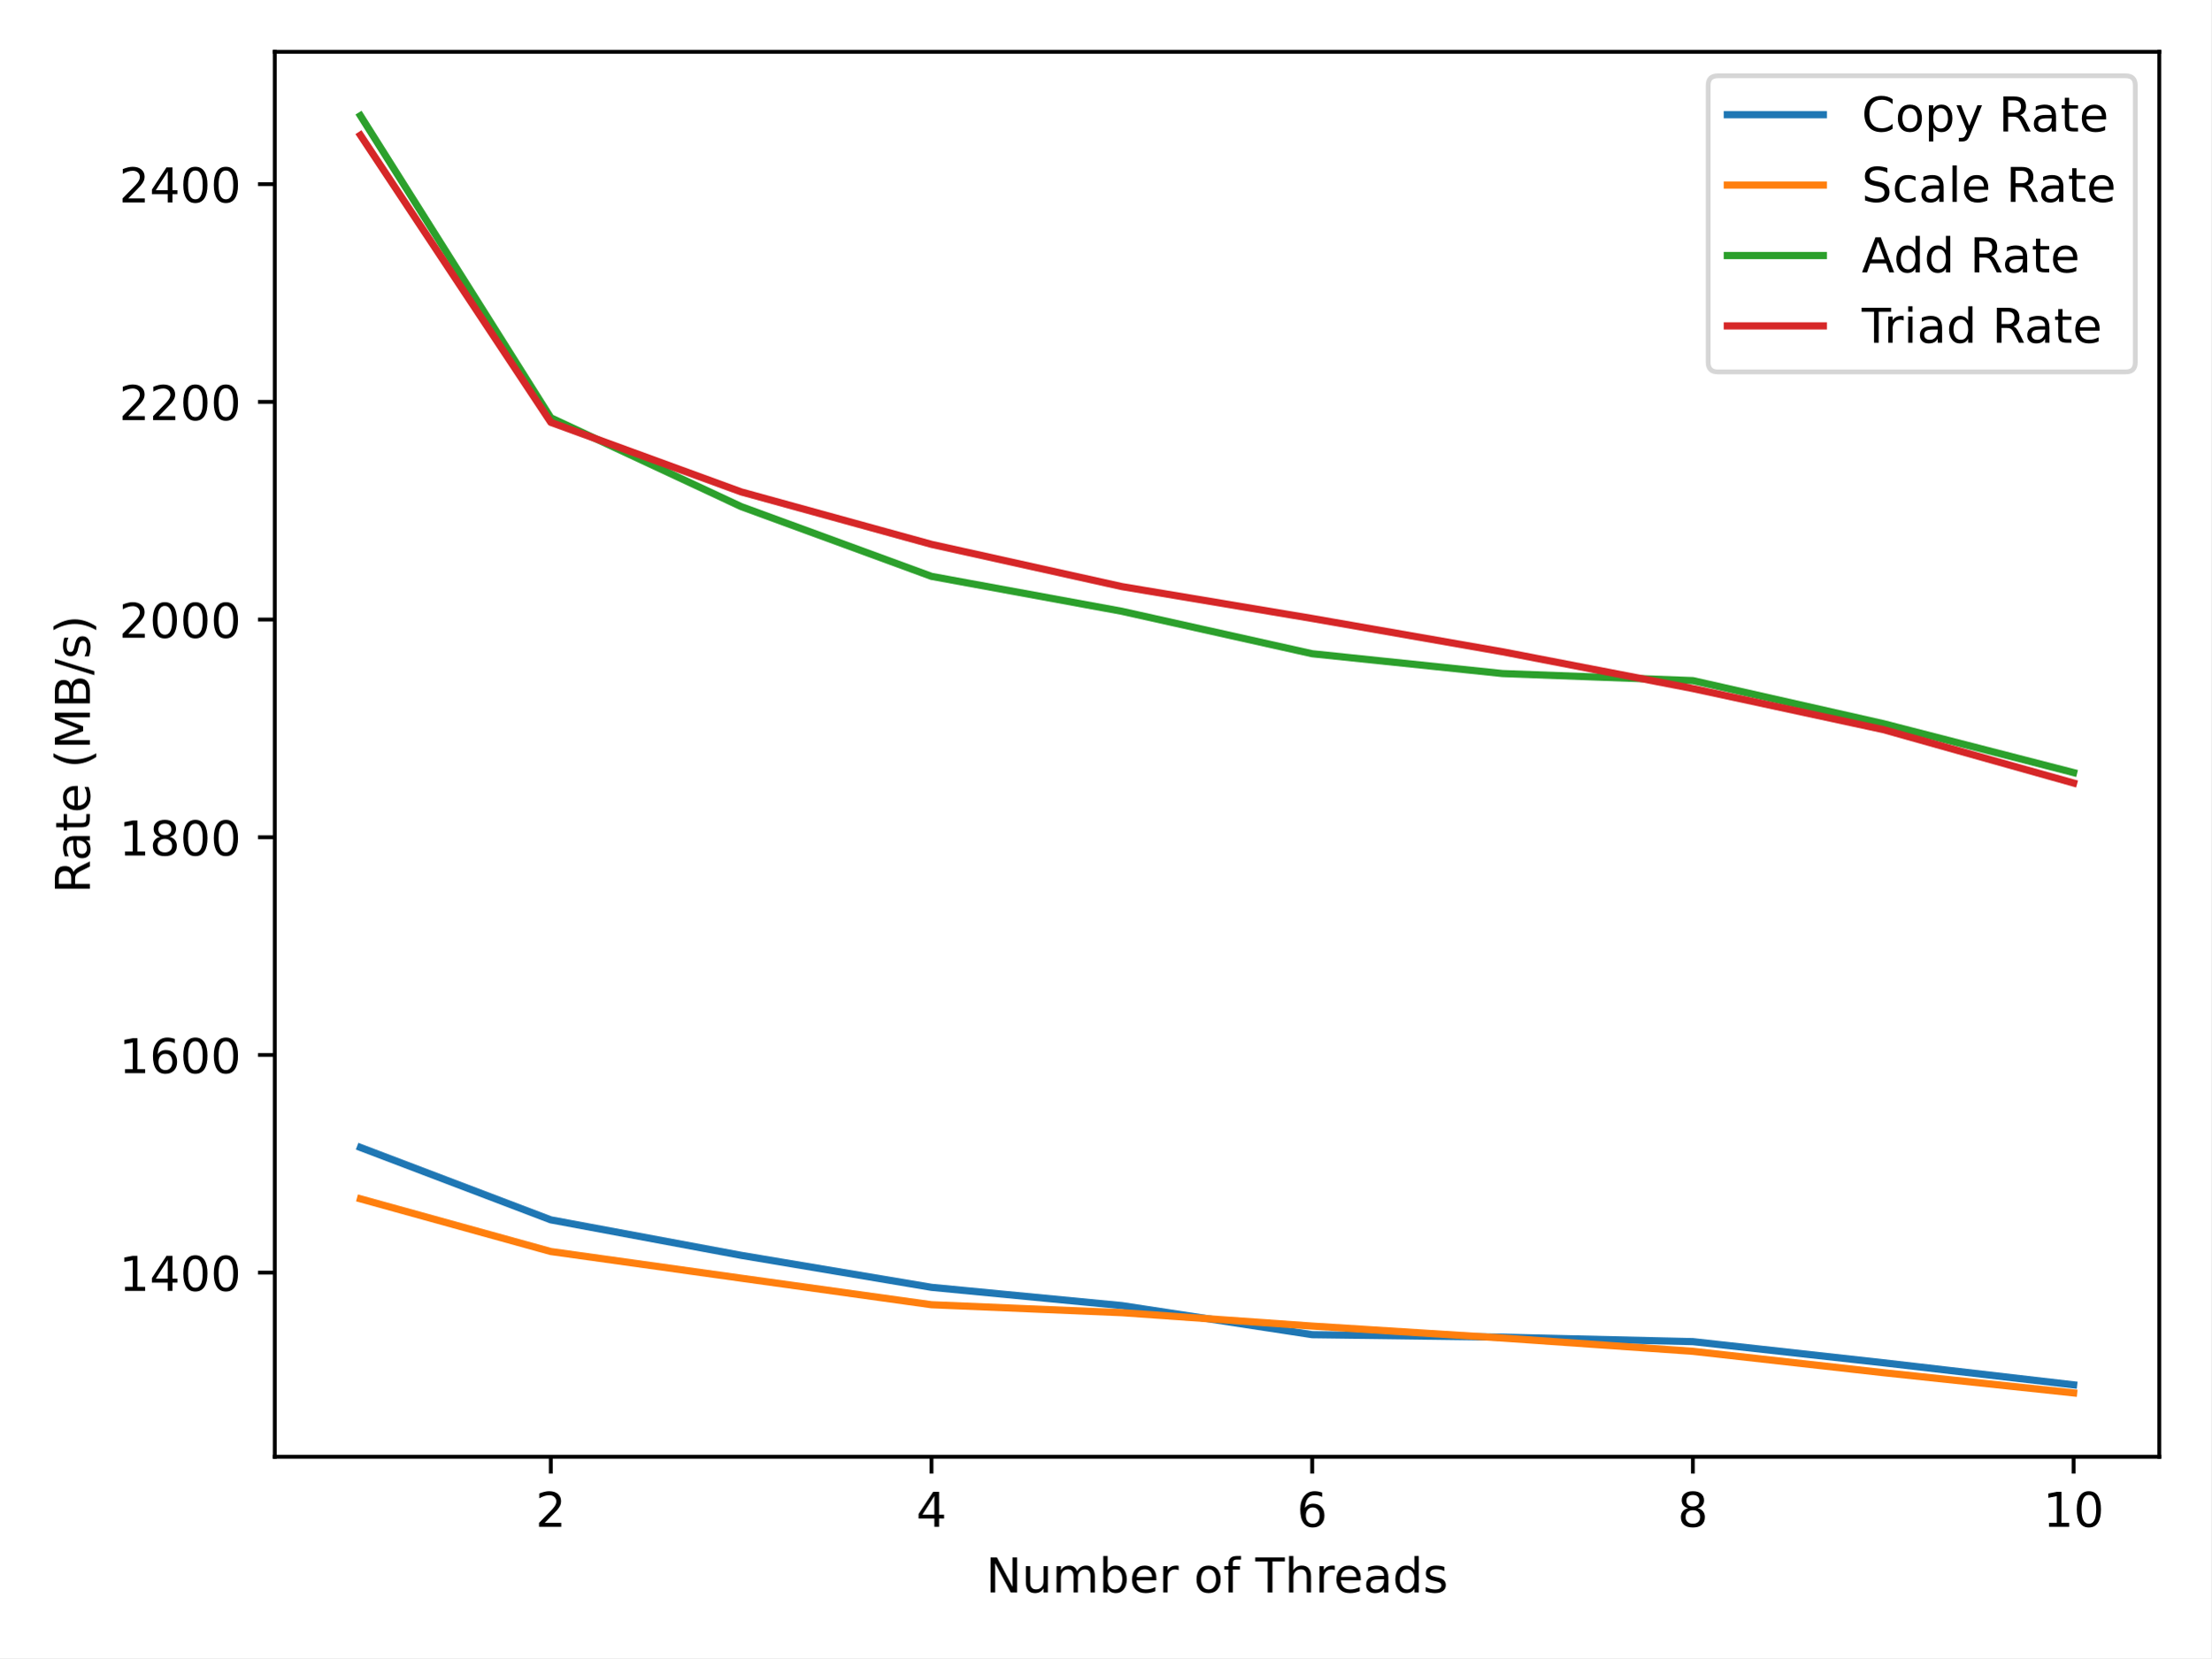
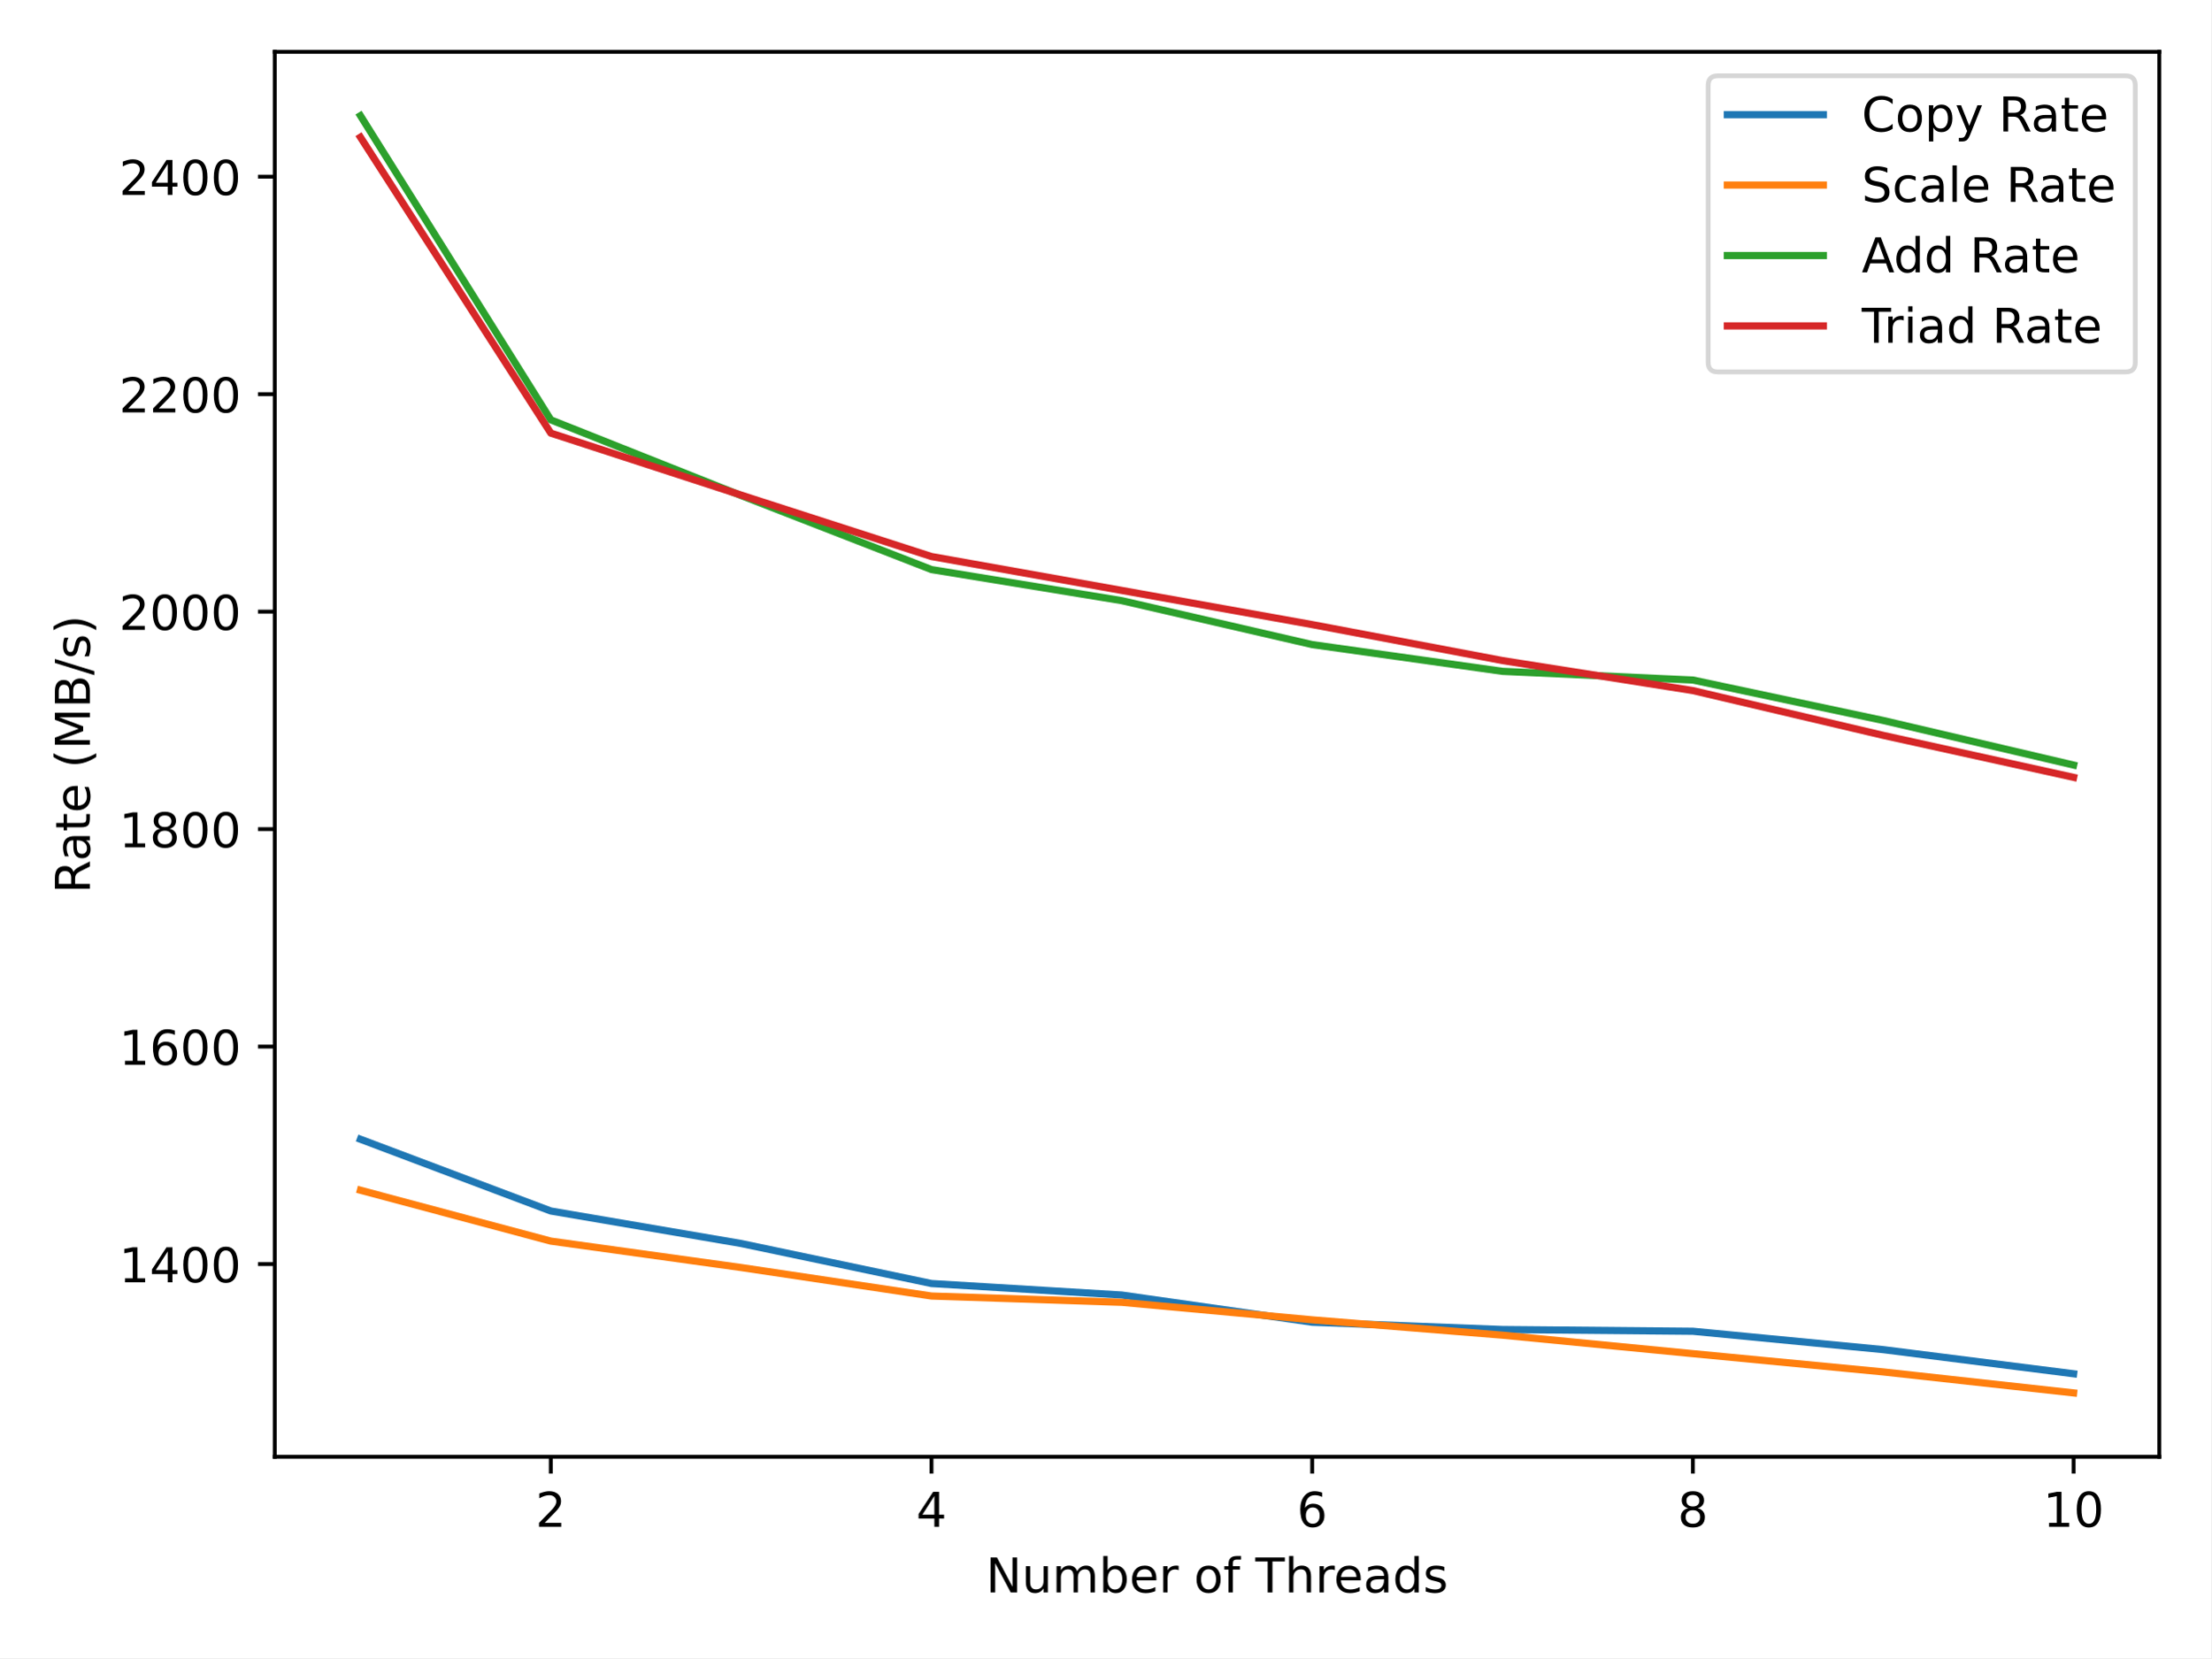
<svg xmlns="http://www.w3.org/2000/svg" xmlns:xlink="http://www.w3.org/1999/xlink" height="345.6pt" version="1.1" viewBox="0 0 460.8 345.6" width="460.8pt">
  <defs>
    <style type="text/css">*{stroke-linecap:butt;stroke-linejoin:round;}</style>
  </defs>
  <g id="figure_1">
    <g id="patch_1">
      <path d="M 0 345.6  L 460.8 345.6  L 460.8 0  L 0 0  z " style="fill:#ffffff;" />
    </g>
    <g id="axes_1">
      <g id="patch_2">
        <path d="M 57.26 303.64  L 450 303.64  L 450 10.8  L 57.26 10.8  z " style="fill:#ffffff;" />
      </g>
      <g id="matplotlib.axis_1">
        <g id="xtick_1">
          <g id="line2d_1">
            <defs>
-               <path d="M 0 0  L 0 3.5  " id="ma160e28ceb" style="stroke:#000000;stroke-width:0.8;" />
-             </defs>
-             <g>
-               <use style="stroke:#000000;stroke-width:0.8;" x="114.783" xlink:href="#ma160e28ceb" y="303.64" />
+               <path d="M 0 0  L 0 3.5  " id="meefe5d3e42" style="stroke:#000000;stroke-width:0.8;" />
+             </defs>
+             <g>
+               <use style="stroke:#000000;stroke-width:0.8;" x="114.783" xlink:href="#meefe5d3e42" y="303.64" />
            </g>
          </g>
          <g id="text_1">
            <g transform="translate(111.6013 318.2384)scale(0.1 -0.1)">
              <defs>
                <path d="M 19.188 8.297  L 53.609 8.297  L 53.609 0  L 7.328 0  L 7.328 8.297  Q 12.938 14.109 22.625 23.891  Q 32.328 33.688 34.812 36.531  Q 39.547 41.844 41.422 45.531  Q 43.312 49.219 43.312 52.781  Q 43.312 58.594 39.234 62.25  Q 35.156 65.922 28.609 65.922  Q 23.969 65.922 18.812 64.312  Q 13.672 62.703 7.812 59.422  L 7.812 69.391  Q 13.766 71.781 18.938 73  Q 24.125 74.219 28.422 74.219  Q 39.75 74.219 46.484 68.547  Q 53.219 62.891 53.219 53.422  Q 53.219 48.922 51.531 44.891  Q 49.859 40.875 45.406 35.406  Q 44.188 33.984 37.641 27.219  Q 31.109 20.453 19.188 8.297  z " id="DejaVuSans-50" />
              </defs>
              <use xlink:href="#DejaVuSans-50" />
            </g>
          </g>
        </g>
        <g id="xtick_2">
          <g id="line2d_2">
            <g>
-               <use style="stroke:#000000;stroke-width:0.8;" x="194.124" xlink:href="#ma160e28ceb" y="303.64" />
+               <use style="stroke:#000000;stroke-width:0.8;" x="194.124" xlink:href="#meefe5d3e42" y="303.64" />
            </g>
          </g>
          <g id="text_2">
            <g transform="translate(190.9427 318.2384)scale(0.1 -0.1)">
              <defs>
                <path d="M 37.797 64.312  L 12.891 25.391  L 37.797 25.391  z M 35.203 72.906  L 47.609 72.906  L 47.609 25.391  L 58.016 25.391  L 58.016 17.188  L 47.609 17.188  L 47.609 0  L 37.797 0  L 37.797 17.188  L 4.891 17.188  L 4.891 26.703  z " id="DejaVuSans-52" />
              </defs>
              <use xlink:href="#DejaVuSans-52" />
            </g>
          </g>
        </g>
        <g id="xtick_3">
          <g id="line2d_3">
            <g>
-               <use style="stroke:#000000;stroke-width:0.8;" x="273.465" xlink:href="#ma160e28ceb" y="303.64" />
+               <use style="stroke:#000000;stroke-width:0.8;" x="273.465" xlink:href="#meefe5d3e42" y="303.64" />
            </g>
          </g>
          <g id="text_3">
            <g transform="translate(270.2841 318.2384)scale(0.1 -0.1)">
              <defs>
                <path d="M 33.016 40.375  Q 26.375 40.375 22.484 35.828  Q 18.609 31.297 18.609 23.391  Q 18.609 15.531 22.484 10.953  Q 26.375 6.391 33.016 6.391  Q 39.656 6.391 43.531 10.953  Q 47.406 15.531 47.406 23.391  Q 47.406 31.297 43.531 35.828  Q 39.656 40.375 33.016 40.375  z M 52.594 71.297  L 52.594 62.312  Q 48.875 64.062 45.094 64.984  Q 41.312 65.922 37.594 65.922  Q 27.828 65.922 22.672 59.328  Q 17.531 52.734 16.797 39.406  Q 19.672 43.656 24.016 45.922  Q 28.375 48.188 33.594 48.188  Q 44.578 48.188 50.953 41.516  Q 57.328 34.859 57.328 23.391  Q 57.328 12.156 50.688 5.359  Q 44.047 -1.422 33.016 -1.422  Q 20.359 -1.422 13.672 8.266  Q 6.984 17.969 6.984 36.375  Q 6.984 53.656 15.188 63.938  Q 23.391 74.219 37.203 74.219  Q 40.922 74.219 44.703 73.484  Q 48.484 72.75 52.594 71.297  z " id="DejaVuSans-54" />
              </defs>
              <use xlink:href="#DejaVuSans-54" />
            </g>
          </g>
        </g>
        <g id="xtick_4">
          <g id="line2d_4">
            <g>
-               <use style="stroke:#000000;stroke-width:0.8;" x="352.807" xlink:href="#ma160e28ceb" y="303.64" />
+               <use style="stroke:#000000;stroke-width:0.8;" x="352.807" xlink:href="#meefe5d3e42" y="303.64" />
            </g>
          </g>
          <g id="text_4">
            <g transform="translate(349.6255 318.2384)scale(0.1 -0.1)">
              <defs>
                <path d="M 31.781 34.625  Q 24.75 34.625 20.719 30.859  Q 16.703 27.094 16.703 20.516  Q 16.703 13.922 20.719 10.156  Q 24.75 6.391 31.781 6.391  Q 38.812 6.391 42.859 10.172  Q 46.922 13.969 46.922 20.516  Q 46.922 27.094 42.891 30.859  Q 38.875 34.625 31.781 34.625  z M 21.922 38.812  Q 15.578 40.375 12.031 44.719  Q 8.5 49.078 8.5 55.328  Q 8.5 64.062 14.719 69.141  Q 20.953 74.219 31.781 74.219  Q 42.672 74.219 48.875 69.141  Q 55.078 64.062 55.078 55.328  Q 55.078 49.078 51.531 44.719  Q 48 40.375 41.703 38.812  Q 48.828 37.156 52.797 32.312  Q 56.781 27.484 56.781 20.516  Q 56.781 9.906 50.312 4.234  Q 43.844 -1.422 31.781 -1.422  Q 19.734 -1.422 13.25 4.234  Q 6.781 9.906 6.781 20.516  Q 6.781 27.484 10.781 32.312  Q 14.797 37.156 21.922 38.812  z M 18.312 54.391  Q 18.312 48.734 21.844 45.562  Q 25.391 42.391 31.781 42.391  Q 38.141 42.391 41.719 45.562  Q 45.312 48.734 45.312 54.391  Q 45.312 60.062 41.719 63.234  Q 38.141 66.406 31.781 66.406  Q 25.391 66.406 21.844 63.234  Q 18.312 60.062 18.312 54.391  z " id="DejaVuSans-56" />
              </defs>
              <use xlink:href="#DejaVuSans-56" />
            </g>
          </g>
        </g>
        <g id="xtick_5">
          <g id="line2d_5">
            <g>
-               <use style="stroke:#000000;stroke-width:0.8;" x="432.148" xlink:href="#ma160e28ceb" y="303.64" />
+               <use style="stroke:#000000;stroke-width:0.8;" x="432.148" xlink:href="#meefe5d3e42" y="303.64" />
            </g>
          </g>
          <g id="text_5">
            <g transform="translate(425.7857 318.2384)scale(0.1 -0.1)">
              <defs>
                <path d="M 12.406 8.297  L 28.516 8.297  L 28.516 63.922  L 10.984 60.406  L 10.984 69.391  L 28.422 72.906  L 38.281 72.906  L 38.281 8.297  L 54.391 8.297  L 54.391 0  L 12.406 0  z " id="DejaVuSans-49" />
                <path d="M 31.781 66.406  Q 24.172 66.406 20.328 58.906  Q 16.5 51.422 16.5 36.375  Q 16.5 21.391 20.328 13.891  Q 24.172 6.391 31.781 6.391  Q 39.453 6.391 43.281 13.891  Q 47.125 21.391 47.125 36.375  Q 47.125 51.422 43.281 58.906  Q 39.453 66.406 31.781 66.406  z M 31.781 74.219  Q 44.047 74.219 50.516 64.516  Q 56.984 54.828 56.984 36.375  Q 56.984 17.969 50.516 8.266  Q 44.047 -1.422 31.781 -1.422  Q 19.531 -1.422 13.062 8.266  Q 6.594 17.969 6.594 36.375  Q 6.594 54.828 13.062 64.516  Q 19.531 74.219 31.781 74.219  z " id="DejaVuSans-48" />
              </defs>
              <use xlink:href="#DejaVuSans-49" />
              <use x="63.623" xlink:href="#DejaVuSans-48" />
            </g>
          </g>
        </g>
        <g id="text_6">
          <g transform="translate(205.4613 331.9166)scale(0.1 -0.1)">
            <defs>
              <path d="M 9.812 72.906  L 23.094 72.906  L 55.422 11.922  L 55.422 72.906  L 64.984 72.906  L 64.984 0  L 51.703 0  L 19.391 60.984  L 19.391 0  L 9.812 0  z " id="DejaVuSans-78" />
              <path d="M 8.5 21.578  L 8.5 54.688  L 17.484 54.688  L 17.484 21.922  Q 17.484 14.156 20.5 10.266  Q 23.531 6.391 29.594 6.391  Q 36.859 6.391 41.078 11.031  Q 45.312 15.672 45.312 23.688  L 45.312 54.688  L 54.297 54.688  L 54.297 0  L 45.312 0  L 45.312 8.406  Q 42.047 3.422 37.719 1  Q 33.406 -1.422 27.688 -1.422  Q 18.266 -1.422 13.375 4.438  Q 8.5 10.297 8.5 21.578  z M 31.109 56  z " id="DejaVuSans-117" />
              <path d="M 52 44.188  Q 55.375 50.25 60.062 53.125  Q 64.75 56 71.094 56  Q 79.641 56 84.281 50.016  Q 88.922 44.047 88.922 33.016  L 88.922 0  L 79.891 0  L 79.891 32.719  Q 79.891 40.578 77.094 44.375  Q 74.312 48.188 68.609 48.188  Q 61.625 48.188 57.562 43.547  Q 53.516 38.922 53.516 30.906  L 53.516 0  L 44.484 0  L 44.484 32.719  Q 44.484 40.625 41.703 44.406  Q 38.922 48.188 33.109 48.188  Q 26.219 48.188 22.156 43.531  Q 18.109 38.875 18.109 30.906  L 18.109 0  L 9.078 0  L 9.078 54.688  L 18.109 54.688  L 18.109 46.188  Q 21.188 51.219 25.484 53.609  Q 29.781 56 35.688 56  Q 41.656 56 45.828 52.969  Q 50 49.953 52 44.188  z " id="DejaVuSans-109" />
              <path d="M 48.688 27.297  Q 48.688 37.203 44.609 42.844  Q 40.531 48.484 33.406 48.484  Q 26.266 48.484 22.188 42.844  Q 18.109 37.203 18.109 27.297  Q 18.109 17.391 22.188 11.75  Q 26.266 6.109 33.406 6.109  Q 40.531 6.109 44.609 11.75  Q 48.688 17.391 48.688 27.297  z M 18.109 46.391  Q 20.953 51.266 25.266 53.625  Q 29.594 56 35.594 56  Q 45.562 56 51.781 48.094  Q 58.016 40.188 58.016 27.297  Q 58.016 14.406 51.781 6.484  Q 45.562 -1.422 35.594 -1.422  Q 29.594 -1.422 25.266 0.953  Q 20.953 3.328 18.109 8.203  L 18.109 0  L 9.078 0  L 9.078 75.984  L 18.109 75.984  z " id="DejaVuSans-98" />
              <path d="M 56.203 29.594  L 56.203 25.203  L 14.891 25.203  Q 15.484 15.922 20.484 11.062  Q 25.484 6.203 34.422 6.203  Q 39.594 6.203 44.453 7.469  Q 49.312 8.734 54.109 11.281  L 54.109 2.781  Q 49.266 0.734 44.188 -0.344  Q 39.109 -1.422 33.891 -1.422  Q 20.797 -1.422 13.156 6.188  Q 5.516 13.812 5.516 26.812  Q 5.516 40.234 12.766 48.109  Q 20.016 56 32.328 56  Q 43.359 56 49.781 48.891  Q 56.203 41.797 56.203 29.594  z M 47.219 32.234  Q 47.125 39.594 43.094 43.984  Q 39.062 48.391 32.422 48.391  Q 24.906 48.391 20.391 44.141  Q 15.875 39.891 15.188 32.172  z " id="DejaVuSans-101" />
              <path d="M 41.109 46.297  Q 39.594 47.172 37.812 47.578  Q 36.031 48 33.891 48  Q 26.266 48 22.188 43.047  Q 18.109 38.094 18.109 28.812  L 18.109 0  L 9.078 0  L 9.078 54.688  L 18.109 54.688  L 18.109 46.188  Q 20.953 51.172 25.484 53.578  Q 30.031 56 36.531 56  Q 37.453 56 38.578 55.875  Q 39.703 55.766 41.062 55.516  z " id="DejaVuSans-114" />
              <path id="DejaVuSans-32" />
              <path d="M 30.609 48.391  Q 23.391 48.391 19.188 42.75  Q 14.984 37.109 14.984 27.297  Q 14.984 17.484 19.156 11.844  Q 23.344 6.203 30.609 6.203  Q 37.797 6.203 41.984 11.859  Q 46.188 17.531 46.188 27.297  Q 46.188 37.016 41.984 42.703  Q 37.797 48.391 30.609 48.391  z M 30.609 56  Q 42.328 56 49.016 48.375  Q 55.719 40.766 55.719 27.297  Q 55.719 13.875 49.016 6.219  Q 42.328 -1.422 30.609 -1.422  Q 18.844 -1.422 12.172 6.219  Q 5.516 13.875 5.516 27.297  Q 5.516 40.766 12.172 48.375  Q 18.844 56 30.609 56  z " id="DejaVuSans-111" />
              <path d="M 37.109 75.984  L 37.109 68.5  L 28.516 68.5  Q 23.688 68.5 21.797 66.547  Q 19.922 64.594 19.922 59.516  L 19.922 54.688  L 34.719 54.688  L 34.719 47.703  L 19.922 47.703  L 19.922 0  L 10.891 0  L 10.891 47.703  L 2.297 47.703  L 2.297 54.688  L 10.891 54.688  L 10.891 58.5  Q 10.891 67.625 15.141 71.797  Q 19.391 75.984 28.609 75.984  z " id="DejaVuSans-102" />
              <path d="M -0.297 72.906  L 61.375 72.906  L 61.375 64.594  L 35.5 64.594  L 35.5 0  L 25.594 0  L 25.594 64.594  L -0.297 64.594  z " id="DejaVuSans-84" />
              <path d="M 54.891 33.016  L 54.891 0  L 45.906 0  L 45.906 32.719  Q 45.906 40.484 42.875 44.328  Q 39.844 48.188 33.797 48.188  Q 26.516 48.188 22.312 43.547  Q 18.109 38.922 18.109 30.906  L 18.109 0  L 9.078 0  L 9.078 75.984  L 18.109 75.984  L 18.109 46.188  Q 21.344 51.125 25.703 53.562  Q 30.078 56 35.797 56  Q 45.219 56 50.047 50.172  Q 54.891 44.344 54.891 33.016  z " id="DejaVuSans-104" />
              <path d="M 34.281 27.484  Q 23.391 27.484 19.188 25  Q 14.984 22.516 14.984 16.5  Q 14.984 11.719 18.141 8.906  Q 21.297 6.109 26.703 6.109  Q 34.188 6.109 38.703 11.406  Q 43.219 16.703 43.219 25.484  L 43.219 27.484  z M 52.203 31.203  L 52.203 0  L 43.219 0  L 43.219 8.297  Q 40.141 3.328 35.547 0.953  Q 30.953 -1.422 24.312 -1.422  Q 15.922 -1.422 10.953 3.297  Q 6 8.016 6 15.922  Q 6 25.141 12.172 29.828  Q 18.359 34.516 30.609 34.516  L 43.219 34.516  L 43.219 35.406  Q 43.219 41.609 39.141 45  Q 35.062 48.391 27.688 48.391  Q 23 48.391 18.547 47.266  Q 14.109 46.141 10.016 43.891  L 10.016 52.203  Q 14.938 54.109 19.578 55.047  Q 24.219 56 28.609 56  Q 40.484 56 46.344 49.844  Q 52.203 43.703 52.203 31.203  z " id="DejaVuSans-97" />
              <path d="M 45.406 46.391  L 45.406 75.984  L 54.391 75.984  L 54.391 0  L 45.406 0  L 45.406 8.203  Q 42.578 3.328 38.25 0.953  Q 33.938 -1.422 27.875 -1.422  Q 17.969 -1.422 11.734 6.484  Q 5.516 14.406 5.516 27.297  Q 5.516 40.188 11.734 48.094  Q 17.969 56 27.875 56  Q 33.938 56 38.25 53.625  Q 42.578 51.266 45.406 46.391  z M 14.797 27.297  Q 14.797 17.391 18.875 11.75  Q 22.953 6.109 30.078 6.109  Q 37.203 6.109 41.297 11.75  Q 45.406 17.391 45.406 27.297  Q 45.406 37.203 41.297 42.844  Q 37.203 48.484 30.078 48.484  Q 22.953 48.484 18.875 42.844  Q 14.797 37.203 14.797 27.297  z " id="DejaVuSans-100" />
              <path d="M 44.281 53.078  L 44.281 44.578  Q 40.484 46.531 36.375 47.5  Q 32.281 48.484 27.875 48.484  Q 21.188 48.484 17.844 46.438  Q 14.5 44.391 14.5 40.281  Q 14.5 37.156 16.891 35.375  Q 19.281 33.594 26.516 31.984  L 29.594 31.297  Q 39.156 29.25 43.188 25.516  Q 47.219 21.781 47.219 15.094  Q 47.219 7.469 41.188 3.016  Q 35.156 -1.422 24.609 -1.422  Q 20.219 -1.422 15.453 -0.562  Q 10.688 0.297 5.422 2  L 5.422 11.281  Q 10.406 8.688 15.234 7.391  Q 20.062 6.109 24.812 6.109  Q 31.156 6.109 34.562 8.281  Q 37.984 10.453 37.984 14.406  Q 37.984 18.062 35.516 20.016  Q 33.062 21.969 24.703 23.781  L 21.578 24.516  Q 13.234 26.266 9.516 29.906  Q 5.812 33.547 5.812 39.891  Q 5.812 47.609 11.281 51.797  Q 16.75 56 26.812 56  Q 31.781 56 36.172 55.266  Q 40.578 54.547 44.281 53.078  z " id="DejaVuSans-115" />
            </defs>
            <use xlink:href="#DejaVuSans-78" />
            <use x="74.805" xlink:href="#DejaVuSans-117" />
            <use x="138.184" xlink:href="#DejaVuSans-109" />
            <use x="235.596" xlink:href="#DejaVuSans-98" />
            <use x="299.072" xlink:href="#DejaVuSans-101" />
            <use x="360.596" xlink:href="#DejaVuSans-114" />
            <use x="401.709" xlink:href="#DejaVuSans-32" />
            <use x="433.496" xlink:href="#DejaVuSans-111" />
            <use x="494.678" xlink:href="#DejaVuSans-102" />
            <use x="529.883" xlink:href="#DejaVuSans-32" />
            <use x="561.67" xlink:href="#DejaVuSans-84" />
            <use x="622.754" xlink:href="#DejaVuSans-104" />
            <use x="686.133" xlink:href="#DejaVuSans-114" />
            <use x="724.996" xlink:href="#DejaVuSans-101" />
            <use x="786.52" xlink:href="#DejaVuSans-97" />
            <use x="847.799" xlink:href="#DejaVuSans-100" />
            <use x="911.275" xlink:href="#DejaVuSans-115" />
          </g>
        </g>
      </g>
      <g id="matplotlib.axis_2">
        <g id="ytick_1">
          <g id="line2d_6">
            <defs>
-               <path d="M 0 0  L -3.5 0  " id="ma7e79c8d7e" style="stroke:#000000;stroke-width:0.8;" />
-             </defs>
-             <g>
-               <use style="stroke:#000000;stroke-width:0.8;" x="57.26" xlink:href="#ma7e79c8d7e" y="265.259" />
+               <path d="M 0 0  L -3.5 0  " id="m38269ba838" style="stroke:#000000;stroke-width:0.8;" />
+             </defs>
+             <g>
+               <use style="stroke:#000000;stroke-width:0.8;" x="57.26" xlink:href="#m38269ba838" y="263.472" />
            </g>
          </g>
          <g id="text_7">
-             <g transform="translate(24.81 269.0583)scale(0.1 -0.1)">
+             <g transform="translate(24.81 267.2708)scale(0.1 -0.1)">
              <use xlink:href="#DejaVuSans-49" />
              <use x="63.623" xlink:href="#DejaVuSans-52" />
              <use x="127.246" xlink:href="#DejaVuSans-48" />
              <use x="190.869" xlink:href="#DejaVuSans-48" />
            </g>
          </g>
        </g>
        <g id="ytick_2">
          <g id="line2d_7">
            <g>
-               <use style="stroke:#000000;stroke-width:0.8;" x="57.26" xlink:href="#ma7e79c8d7e" y="219.884" />
+               <use style="stroke:#000000;stroke-width:0.8;" x="57.26" xlink:href="#m38269ba838" y="218.142" />
            </g>
          </g>
          <g id="text_8">
-             <g transform="translate(24.81 223.6828)scale(0.1 -0.1)">
+             <g transform="translate(24.81 221.9416)scale(0.1 -0.1)">
              <use xlink:href="#DejaVuSans-49" />
              <use x="63.623" xlink:href="#DejaVuSans-54" />
              <use x="127.246" xlink:href="#DejaVuSans-48" />
              <use x="190.869" xlink:href="#DejaVuSans-48" />
            </g>
          </g>
        </g>
        <g id="ytick_3">
          <g id="line2d_8">
            <g>
-               <use style="stroke:#000000;stroke-width:0.8;" x="57.26" xlink:href="#ma7e79c8d7e" y="174.508" />
+               <use style="stroke:#000000;stroke-width:0.8;" x="57.26" xlink:href="#m38269ba838" y="172.813" />
            </g>
          </g>
          <g id="text_9">
-             <g transform="translate(24.81 178.3073)scale(0.1 -0.1)">
+             <g transform="translate(24.81 176.6125)scale(0.1 -0.1)">
              <use xlink:href="#DejaVuSans-49" />
              <use x="63.623" xlink:href="#DejaVuSans-56" />
              <use x="127.246" xlink:href="#DejaVuSans-48" />
              <use x="190.869" xlink:href="#DejaVuSans-48" />
            </g>
          </g>
        </g>
        <g id="ytick_4">
          <g id="line2d_9">
            <g>
-               <use style="stroke:#000000;stroke-width:0.8;" x="57.26" xlink:href="#ma7e79c8d7e" y="129.133" />
+               <use style="stroke:#000000;stroke-width:0.8;" x="57.26" xlink:href="#m38269ba838" y="127.484" />
            </g>
          </g>
          <g id="text_10">
-             <g transform="translate(24.81 132.9318)scale(0.1 -0.1)">
+             <g transform="translate(24.81 131.2833)scale(0.1 -0.1)">
              <use xlink:href="#DejaVuSans-50" />
              <use x="63.623" xlink:href="#DejaVuSans-48" />
              <use x="127.246" xlink:href="#DejaVuSans-48" />
              <use x="190.869" xlink:href="#DejaVuSans-48" />
            </g>
          </g>
        </g>
        <g id="ytick_5">
          <g id="line2d_10">
            <g>
-               <use style="stroke:#000000;stroke-width:0.8;" x="57.26" xlink:href="#ma7e79c8d7e" y="83.757" />
+               <use style="stroke:#000000;stroke-width:0.8;" x="57.26" xlink:href="#m38269ba838" y="82.155" />
            </g>
          </g>
          <g id="text_11">
-             <g transform="translate(24.81 87.55625)scale(0.1 -0.1)">
+             <g transform="translate(24.81 85.95412)scale(0.1 -0.1)">
              <use xlink:href="#DejaVuSans-50" />
              <use x="63.623" xlink:href="#DejaVuSans-50" />
              <use x="127.246" xlink:href="#DejaVuSans-48" />
              <use x="190.869" xlink:href="#DejaVuSans-48" />
            </g>
          </g>
        </g>
        <g id="ytick_6">
          <g id="line2d_11">
            <g>
-               <use style="stroke:#000000;stroke-width:0.8;" x="57.26" xlink:href="#ma7e79c8d7e" y="38.382" />
+               <use style="stroke:#000000;stroke-width:0.8;" x="57.26" xlink:href="#m38269ba838" y="36.826" />
            </g>
          </g>
          <g id="text_12">
-             <g transform="translate(24.81 42.18073)scale(0.1 -0.1)">
+             <g transform="translate(24.81 40.62496)scale(0.1 -0.1)">
              <use xlink:href="#DejaVuSans-50" />
              <use x="63.623" xlink:href="#DejaVuSans-52" />
              <use x="127.246" xlink:href="#DejaVuSans-48" />
              <use x="190.869" xlink:href="#DejaVuSans-48" />
            </g>
          </g>
        </g>
        <g id="text_13">
          <g transform="translate(18.73031 186.2067)rotate(-90)scale(0.1 -0.1)">
            <defs>
              <path d="M 44.391 34.188  Q 47.562 33.109 50.562 29.594  Q 53.562 26.078 56.594 19.922  L 66.609 0  L 56 0  L 46.688 18.703  Q 43.062 26.031 39.672 28.422  Q 36.281 30.812 30.422 30.812  L 19.672 30.812  L 19.672 0  L 9.812 0  L 9.812 72.906  L 32.078 72.906  Q 44.578 72.906 50.734 67.672  Q 56.891 62.453 56.891 51.906  Q 56.891 45.016 53.688 40.469  Q 50.484 35.938 44.391 34.188  z M 19.672 64.797  L 19.672 38.922  L 32.078 38.922  Q 39.203 38.922 42.844 42.219  Q 46.484 45.516 46.484 51.906  Q 46.484 58.297 42.844 61.547  Q 39.203 64.797 32.078 64.797  z " id="DejaVuSans-82" />
              <path d="M 18.312 70.219  L 18.312 54.688  L 36.812 54.688  L 36.812 47.703  L 18.312 47.703  L 18.312 18.016  Q 18.312 11.328 20.141 9.422  Q 21.969 7.516 27.594 7.516  L 36.812 7.516  L 36.812 0  L 27.594 0  Q 17.188 0 13.234 3.875  Q 9.281 7.766 9.281 18.016  L 9.281 47.703  L 2.688 47.703  L 2.688 54.688  L 9.281 54.688  L 9.281 70.219  z " id="DejaVuSans-116" />
              <path d="M 31 75.875  Q 24.469 64.656 21.281 53.656  Q 18.109 42.672 18.109 31.391  Q 18.109 20.125 21.312 9.062  Q 24.516 -2 31 -13.188  L 23.188 -13.188  Q 15.875 -1.703 12.234 9.375  Q 8.594 20.453 8.594 31.391  Q 8.594 42.281 12.203 53.312  Q 15.828 64.359 23.188 75.875  z " id="DejaVuSans-40" />
              <path d="M 9.812 72.906  L 24.516 72.906  L 43.109 23.297  L 61.812 72.906  L 76.516 72.906  L 76.516 0  L 66.891 0  L 66.891 64.016  L 48.094 14.016  L 38.188 14.016  L 19.391 64.016  L 19.391 0  L 9.812 0  z " id="DejaVuSans-77" />
              <path d="M 19.672 34.812  L 19.672 8.109  L 35.5 8.109  Q 43.453 8.109 47.281 11.406  Q 51.125 14.703 51.125 21.484  Q 51.125 28.328 47.281 31.562  Q 43.453 34.812 35.5 34.812  z M 19.672 64.797  L 19.672 42.828  L 34.281 42.828  Q 41.5 42.828 45.031 45.531  Q 48.578 48.25 48.578 53.812  Q 48.578 59.328 45.031 62.062  Q 41.5 64.797 34.281 64.797  z M 9.812 72.906  L 35.016 72.906  Q 46.297 72.906 52.391 68.219  Q 58.5 63.531 58.5 54.891  Q 58.5 48.188 55.375 44.234  Q 52.25 40.281 46.188 39.312  Q 53.469 37.75 57.5 32.781  Q 61.531 27.828 61.531 20.406  Q 61.531 10.641 54.891 5.312  Q 48.25 0 35.984 0  L 9.812 0  z " id="DejaVuSans-66" />
              <path d="M 25.391 72.906  L 33.688 72.906  L 8.297 -9.281  L 0 -9.281  z " id="DejaVuSans-47" />
              <path d="M 8.016 75.875  L 15.828 75.875  Q 23.141 64.359 26.781 53.312  Q 30.422 42.281 30.422 31.391  Q 30.422 20.453 26.781 9.375  Q 23.141 -1.703 15.828 -13.188  L 8.016 -13.188  Q 14.5 -2 17.703 9.062  Q 20.906 20.125 20.906 31.391  Q 20.906 42.672 17.703 53.656  Q 14.5 64.656 8.016 75.875  z " id="DejaVuSans-41" />
            </defs>
            <use xlink:href="#DejaVuSans-82" />
            <use x="67.232" xlink:href="#DejaVuSans-97" />
            <use x="128.512" xlink:href="#DejaVuSans-116" />
            <use x="167.721" xlink:href="#DejaVuSans-101" />
            <use x="229.244" xlink:href="#DejaVuSans-32" />
            <use x="261.031" xlink:href="#DejaVuSans-40" />
            <use x="300.045" xlink:href="#DejaVuSans-77" />
            <use x="386.324" xlink:href="#DejaVuSans-66" />
            <use x="454.928" xlink:href="#DejaVuSans-47" />
            <use x="488.619" xlink:href="#DejaVuSans-115" />
            <use x="540.719" xlink:href="#DejaVuSans-41" />
          </g>
        </g>
      </g>
      <g id="line2d_12">
-         <path clip-path="url(#p3db759251e)" d="M 75.112 239.168  L 114.783 254.256  L 154.453 261.652  L 194.124 268.322  L 233.795 272.134  L 273.465 278.191  L 313.136 278.713  L 352.807 279.643  L 392.477 284.045  L 432.148 288.65  " style="fill:none;stroke:#1f77b4;stroke-linecap:square;stroke-width:1.5;" />
+         <path clip-path="url(#p7db90500d4)" d="M 75.112 237.453  L 114.783 252.411  L 154.453 259.188  L 194.124 267.529  L 233.795 269.931  L 273.465 275.597  L 313.136 277.116  L 352.807 277.478  L 392.477 281.309  L 432.148 286.34  " style="fill:none;stroke:#1f77b4;stroke-linecap:square;stroke-width:1.5;" />
      </g>
      <g id="line2d_13">
-         <path clip-path="url(#p3db759251e)" d="M 75.112 249.877  L 114.783 260.858  L 154.453 266.416  L 194.124 271.952  L 233.795 273.608  L 273.465 276.399  L 313.136 278.894  L 352.807 281.662  L 392.477 286.109  L 432.148 290.329  " style="fill:none;stroke:#ff7f0e;stroke-linecap:square;stroke-width:1.5;" />
+         <path clip-path="url(#p7db90500d4)" d="M 75.112 248.082  L 114.783 258.689  L 154.453 264.197  L 194.124 270.135  L 233.795 271.449  L 273.465 275.098  L 313.136 278.294  L 352.807 282.147  L 392.477 285.955  L 432.148 290.329  " style="fill:none;stroke:#ff7f0e;stroke-linecap:square;stroke-width:1.5;" />
      </g>
      <g id="line2d_14">
-         <path clip-path="url(#p3db759251e)" d="M 75.112 24.111  L 114.783 87.069  L 154.453 105.583  L 194.124 120.126  L 233.795 127.408  L 273.465 136.257  L 313.136 140.386  L 352.807 141.86  L 392.477 150.822  L 432.148 161.032  " style="fill:none;stroke:#2ca02c;stroke-linecap:square;stroke-width:1.5;" />
+         <path clip-path="url(#p7db90500d4)" d="M 75.112 24.111  L 114.783 87.504  L 154.453 103.278  L 194.124 118.713  L 233.795 125.195  L 273.465 134.351  L 313.136 139.927  L 352.807 141.74  L 392.477 150.171  L 432.148 159.464  " style="fill:none;stroke:#2ca02c;stroke-linecap:square;stroke-width:1.5;" />
      </g>
      <g id="line2d_15">
-         <path clip-path="url(#p3db759251e)" d="M 75.112 28.172  L 114.783 88.022  L 154.453 102.52  L 194.124 113.455  L 233.795 122.258  L 273.465 128.906  L 313.136 135.848  L 352.807 143.517  L 392.477 152.07  L 432.148 163.21  " style="fill:none;stroke:#d62728;stroke-linecap:square;stroke-width:1.5;" />
+         <path clip-path="url(#p7db90500d4)" d="M 75.112 28.598  L 114.783 90.269  L 154.453 103.188  L 194.124 115.993  L 233.795 123.064  L 273.465 130.181  L 313.136 137.683  L 352.807 143.939  L 392.477 153.276  L 432.148 162.025  " style="fill:none;stroke:#d62728;stroke-linecap:square;stroke-width:1.5;" />
      </g>
      <g id="patch_3">
        <path d="M 57.26 303.64  L 57.26 10.8  " style="fill:none;stroke:#000000;stroke-linecap:square;stroke-linejoin:miter;stroke-width:0.8;" />
      </g>
      <g id="patch_4">
        <path d="M 450 303.64  L 450 10.8  " style="fill:none;stroke:#000000;stroke-linecap:square;stroke-linejoin:miter;stroke-width:0.8;" />
      </g>
      <g id="patch_5">
        <path d="M 57.26 303.64  L 450 303.64  " style="fill:none;stroke:#000000;stroke-linecap:square;stroke-linejoin:miter;stroke-width:0.8;" />
      </g>
      <g id="patch_6">
        <path d="M 57.26 10.8  L 450 10.8  " style="fill:none;stroke:#000000;stroke-linecap:square;stroke-linejoin:miter;stroke-width:0.8;" />
      </g>
      <g id="legend_1">
        <g id="patch_7">
          <path d="M 357.991 77.513  L 443 77.513  Q 445 77.513 445 75.513  L 445 17.8  Q 445 15.8 443 15.8  L 357.991 15.8  Q 355.991 15.8 355.991 17.8  L 355.991 75.513  Q 355.991 77.513 357.991 77.513  z " style="fill:#ffffff;opacity:0.8;stroke:#cccccc;stroke-linejoin:miter;" />
        </g>
        <g id="line2d_16">
          <path d="M 359.991 23.898  L 379.991 23.898  " style="fill:none;stroke:#1f77b4;stroke-linecap:square;stroke-width:1.5;" />
        </g>
        <g id="line2d_17" />
        <g id="text_14">
          <g transform="translate(387.9906 27.39844)scale(0.1 -0.1)">
            <defs>
              <path d="M 64.406 67.281  L 64.406 56.891  Q 59.422 61.531 53.781 63.812  Q 48.141 66.109 41.797 66.109  Q 29.297 66.109 22.656 58.469  Q 16.016 50.828 16.016 36.375  Q 16.016 21.969 22.656 14.328  Q 29.297 6.688 41.797 6.688  Q 48.141 6.688 53.781 8.984  Q 59.422 11.281 64.406 15.922  L 64.406 5.609  Q 59.234 2.094 53.438 0.328  Q 47.656 -1.422 41.219 -1.422  Q 24.656 -1.422 15.125 8.703  Q 5.609 18.844 5.609 36.375  Q 5.609 53.953 15.125 64.078  Q 24.656 74.219 41.219 74.219  Q 47.75 74.219 53.531 72.484  Q 59.328 70.75 64.406 67.281  z " id="DejaVuSans-67" />
              <path d="M 18.109 8.203  L 18.109 -20.797  L 9.078 -20.797  L 9.078 54.688  L 18.109 54.688  L 18.109 46.391  Q 20.953 51.266 25.266 53.625  Q 29.594 56 35.594 56  Q 45.562 56 51.781 48.094  Q 58.016 40.188 58.016 27.297  Q 58.016 14.406 51.781 6.484  Q 45.562 -1.422 35.594 -1.422  Q 29.594 -1.422 25.266 0.953  Q 20.953 3.328 18.109 8.203  z M 48.688 27.297  Q 48.688 37.203 44.609 42.844  Q 40.531 48.484 33.406 48.484  Q 26.266 48.484 22.188 42.844  Q 18.109 37.203 18.109 27.297  Q 18.109 17.391 22.188 11.75  Q 26.266 6.109 33.406 6.109  Q 40.531 6.109 44.609 11.75  Q 48.688 17.391 48.688 27.297  z " id="DejaVuSans-112" />
              <path d="M 32.172 -5.078  Q 28.375 -14.844 24.75 -17.812  Q 21.141 -20.797 15.094 -20.797  L 7.906 -20.797  L 7.906 -13.281  L 13.188 -13.281  Q 16.891 -13.281 18.938 -11.516  Q 21 -9.766 23.484 -3.219  L 25.094 0.875  L 2.984 54.688  L 12.5 54.688  L 29.594 11.922  L 46.688 54.688  L 56.203 54.688  z " id="DejaVuSans-121" />
            </defs>
            <use xlink:href="#DejaVuSans-67" />
            <use x="69.824" xlink:href="#DejaVuSans-111" />
            <use x="131.006" xlink:href="#DejaVuSans-112" />
            <use x="194.482" xlink:href="#DejaVuSans-121" />
            <use x="253.662" xlink:href="#DejaVuSans-32" />
            <use x="285.449" xlink:href="#DejaVuSans-82" />
            <use x="352.682" xlink:href="#DejaVuSans-97" />
            <use x="413.961" xlink:href="#DejaVuSans-116" />
            <use x="453.17" xlink:href="#DejaVuSans-101" />
          </g>
        </g>
        <g id="line2d_18">
          <path d="M 359.991 38.577  L 379.991 38.577  " style="fill:none;stroke:#ff7f0e;stroke-linecap:square;stroke-width:1.5;" />
        </g>
        <g id="line2d_19" />
        <g id="text_15">
          <g transform="translate(387.9906 42.07656)scale(0.1 -0.1)">
            <defs>
              <path d="M 53.516 70.516  L 53.516 60.891  Q 47.906 63.578 42.922 64.891  Q 37.938 66.219 33.297 66.219  Q 25.25 66.219 20.875 63.094  Q 16.5 59.969 16.5 54.203  Q 16.5 49.359 19.406 46.891  Q 22.312 44.438 30.422 42.922  L 36.375 41.703  Q 47.406 39.594 52.656 34.297  Q 57.906 29 57.906 20.125  Q 57.906 9.516 50.797 4.047  Q 43.703 -1.422 29.984 -1.422  Q 24.812 -1.422 18.969 -0.25  Q 13.141 0.922 6.891 3.219  L 6.891 13.375  Q 12.891 10.016 18.656 8.297  Q 24.422 6.594 29.984 6.594  Q 38.422 6.594 43.016 9.906  Q 47.609 13.234 47.609 19.391  Q 47.609 24.75 44.312 27.781  Q 41.016 30.812 33.5 32.328  L 27.484 33.5  Q 16.453 35.688 11.516 40.375  Q 6.594 45.062 6.594 53.422  Q 6.594 63.094 13.406 68.656  Q 20.219 74.219 32.172 74.219  Q 37.312 74.219 42.625 73.281  Q 47.953 72.359 53.516 70.516  z " id="DejaVuSans-83" />
              <path d="M 48.781 52.594  L 48.781 44.188  Q 44.969 46.297 41.141 47.344  Q 37.312 48.391 33.406 48.391  Q 24.656 48.391 19.812 42.844  Q 14.984 37.312 14.984 27.297  Q 14.984 17.281 19.812 11.734  Q 24.656 6.203 33.406 6.203  Q 37.312 6.203 41.141 7.25  Q 44.969 8.297 48.781 10.406  L 48.781 2.094  Q 45.016 0.344 40.984 -0.531  Q 36.969 -1.422 32.422 -1.422  Q 20.062 -1.422 12.781 6.344  Q 5.516 14.109 5.516 27.297  Q 5.516 40.672 12.859 48.328  Q 20.219 56 33.016 56  Q 37.156 56 41.109 55.141  Q 45.062 54.297 48.781 52.594  z " id="DejaVuSans-99" />
              <path d="M 9.422 75.984  L 18.406 75.984  L 18.406 0  L 9.422 0  z " id="DejaVuSans-108" />
            </defs>
            <use xlink:href="#DejaVuSans-83" />
            <use x="63.477" xlink:href="#DejaVuSans-99" />
            <use x="118.457" xlink:href="#DejaVuSans-97" />
            <use x="179.736" xlink:href="#DejaVuSans-108" />
            <use x="207.52" xlink:href="#DejaVuSans-101" />
            <use x="269.043" xlink:href="#DejaVuSans-32" />
            <use x="300.83" xlink:href="#DejaVuSans-82" />
            <use x="368.062" xlink:href="#DejaVuSans-97" />
            <use x="429.342" xlink:href="#DejaVuSans-116" />
            <use x="468.551" xlink:href="#DejaVuSans-101" />
          </g>
        </g>
        <g id="line2d_20">
          <path d="M 359.991 53.255  L 379.991 53.255  " style="fill:none;stroke:#2ca02c;stroke-linecap:square;stroke-width:1.5;" />
        </g>
        <g id="line2d_21" />
        <g id="text_16">
          <g transform="translate(387.9906 56.75469)scale(0.1 -0.1)">
            <defs>
              <path d="M 34.188 63.188  L 20.797 26.906  L 47.609 26.906  z M 28.609 72.906  L 39.797 72.906  L 67.578 0  L 57.328 0  L 50.688 18.703  L 17.828 18.703  L 11.188 0  L 0.781 0  z " id="DejaVuSans-65" />
            </defs>
            <use xlink:href="#DejaVuSans-65" />
            <use x="66.658" xlink:href="#DejaVuSans-100" />
            <use x="130.135" xlink:href="#DejaVuSans-100" />
            <use x="193.611" xlink:href="#DejaVuSans-32" />
            <use x="225.398" xlink:href="#DejaVuSans-82" />
            <use x="292.631" xlink:href="#DejaVuSans-97" />
            <use x="353.91" xlink:href="#DejaVuSans-116" />
            <use x="393.119" xlink:href="#DejaVuSans-101" />
          </g>
        </g>
        <g id="line2d_22">
          <path d="M 359.991 67.933  L 379.991 67.933  " style="fill:none;stroke:#d62728;stroke-linecap:square;stroke-width:1.5;" />
        </g>
        <g id="line2d_23" />
        <g id="text_17">
          <g transform="translate(387.9906 71.43281)scale(0.1 -0.1)">
            <defs>
              <path d="M 9.422 54.688  L 18.406 54.688  L 18.406 0  L 9.422 0  z M 9.422 75.984  L 18.406 75.984  L 18.406 64.594  L 9.422 64.594  z " id="DejaVuSans-105" />
            </defs>
            <use xlink:href="#DejaVuSans-84" />
            <use x="46.334" xlink:href="#DejaVuSans-114" />
            <use x="87.447" xlink:href="#DejaVuSans-105" />
            <use x="115.23" xlink:href="#DejaVuSans-97" />
            <use x="176.51" xlink:href="#DejaVuSans-100" />
            <use x="239.986" xlink:href="#DejaVuSans-32" />
            <use x="271.773" xlink:href="#DejaVuSans-82" />
            <use x="339.006" xlink:href="#DejaVuSans-97" />
            <use x="400.285" xlink:href="#DejaVuSans-116" />
            <use x="439.494" xlink:href="#DejaVuSans-101" />
          </g>
        </g>
      </g>
    </g>
  </g>
  <defs>
-     <clipPath id="p3db759251e">
+     <clipPath id="p7db90500d4">
      <rect height="292.84" width="392.74" x="57.26" y="10.8" />
    </clipPath>
  </defs>
</svg>
